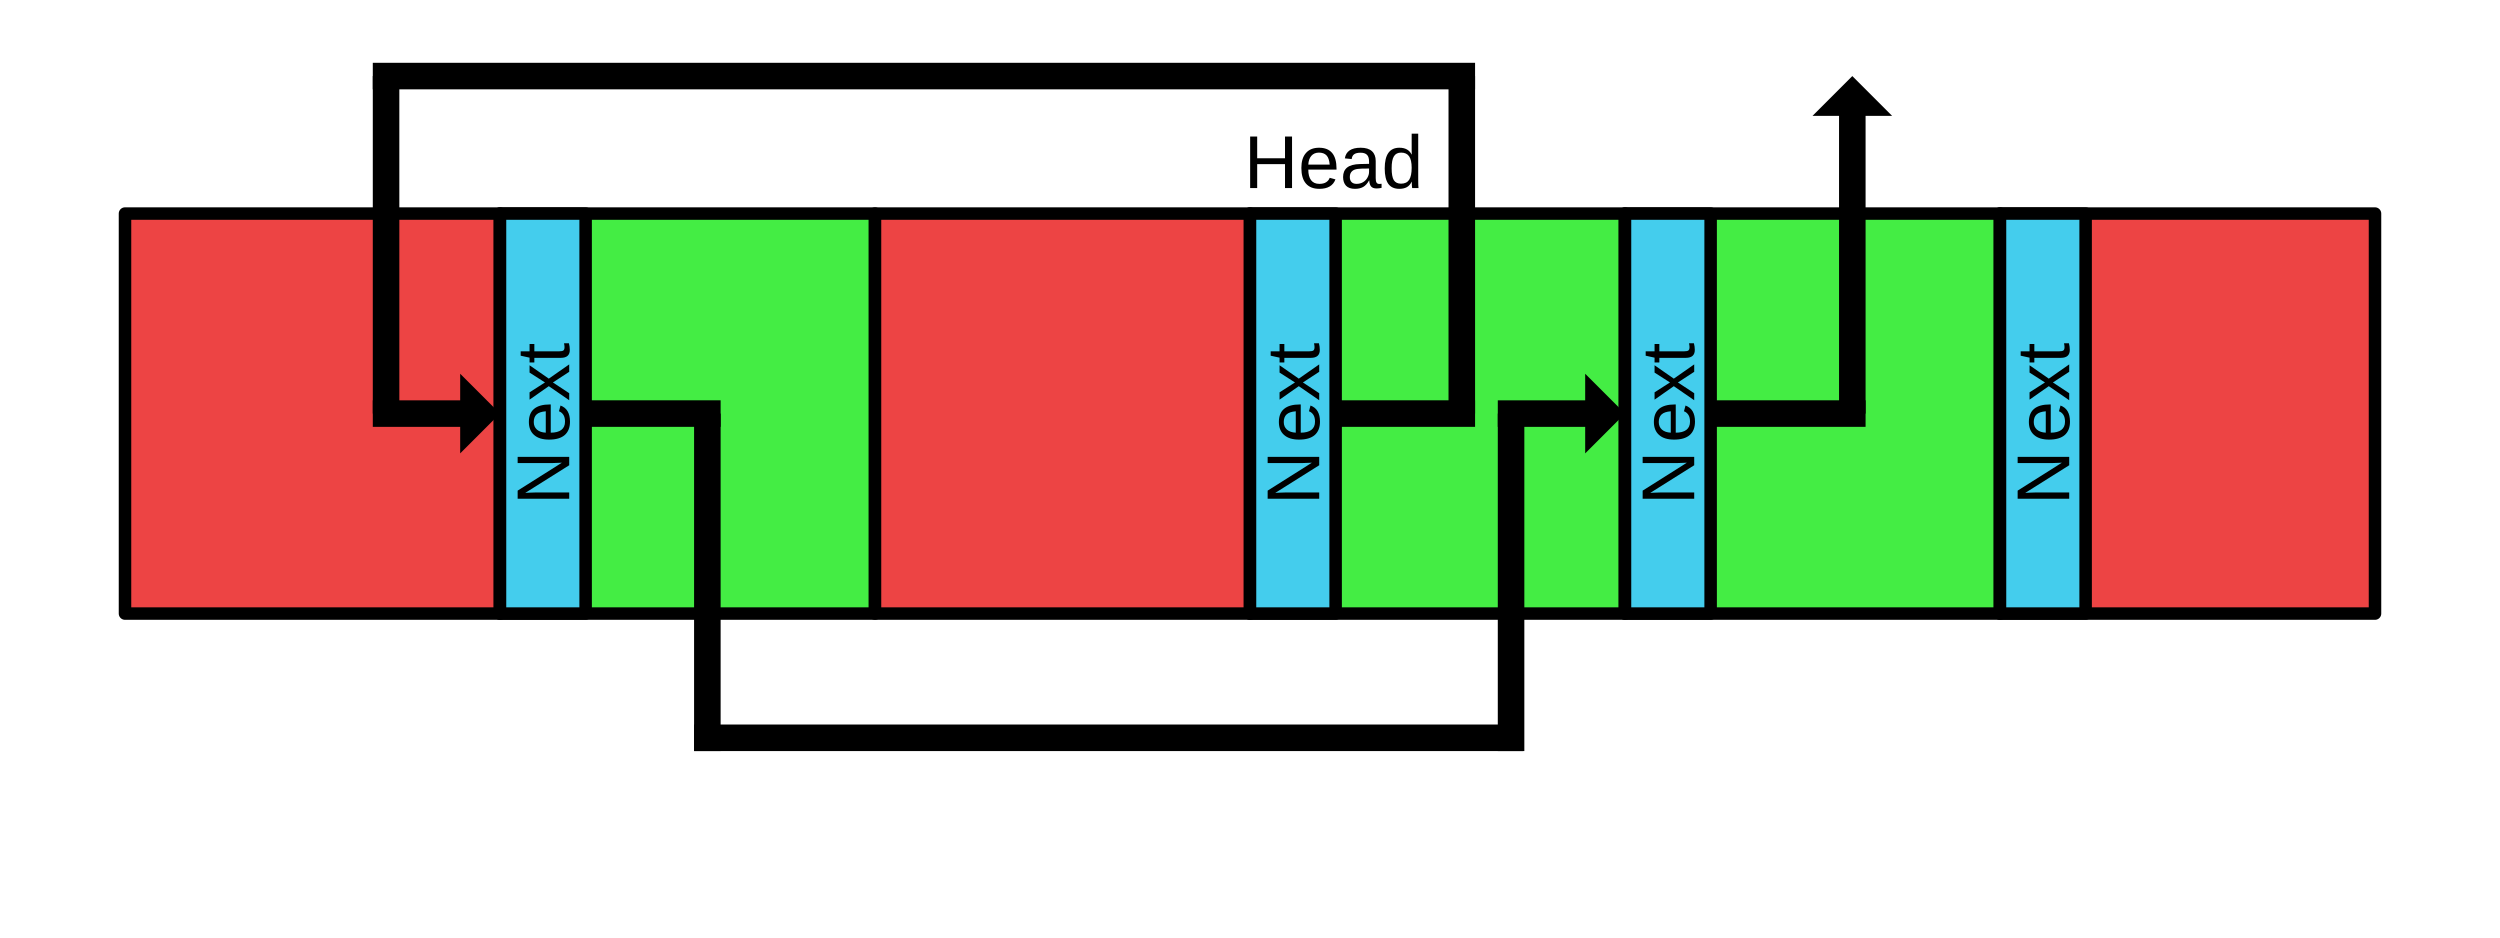
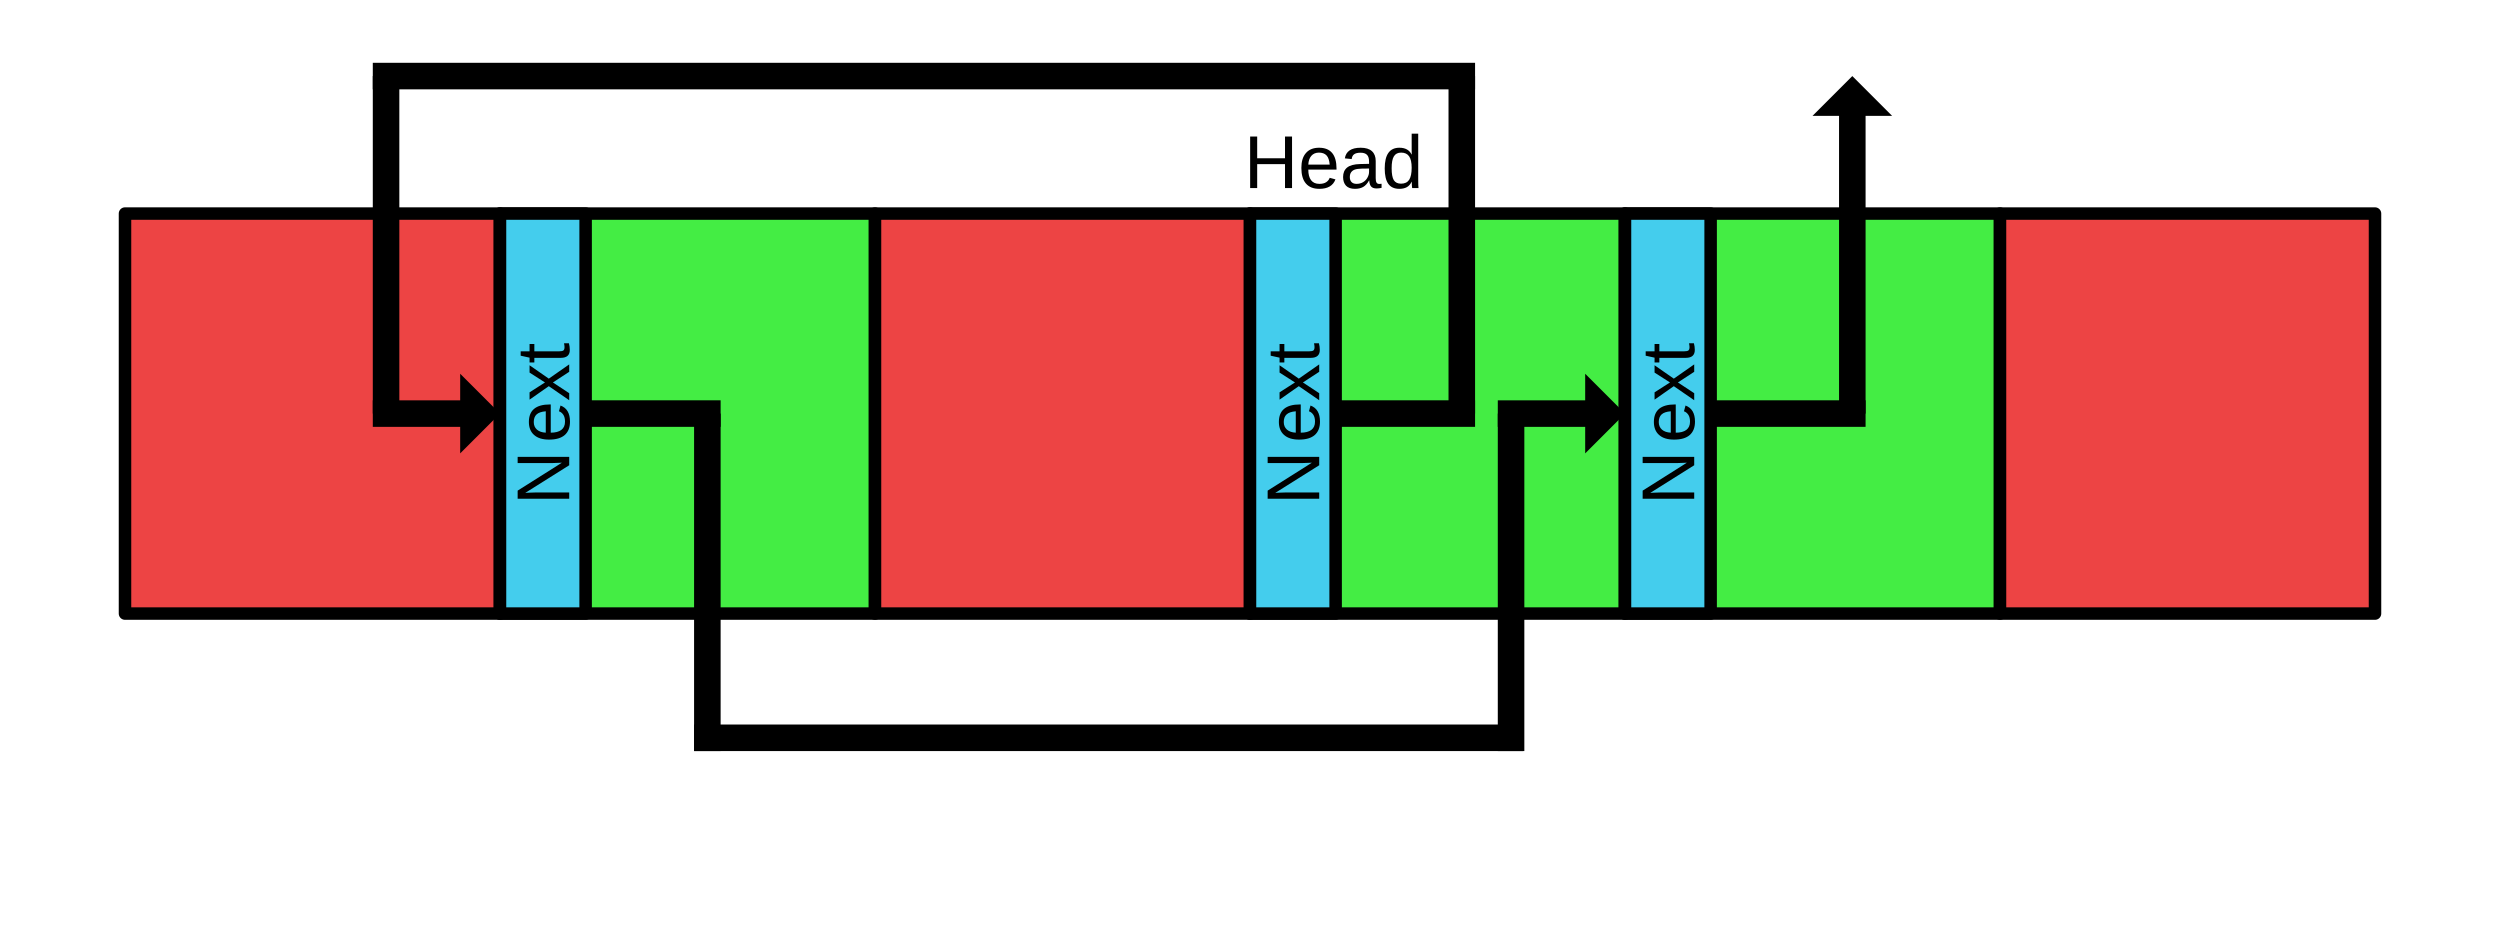
<svg xmlns="http://www.w3.org/2000/svg" width="400" height="150" viewBox="0 0 400 150" version="1.1" xml:space="preserve" style="fill-rule:evenodd;clip-rule:evenodd;stroke-linecap:round;stroke-linejoin:round;stroke-miterlimit:1.5;">
  <g>
    <rect x="20" y="34.171" width="60" height="64" style="fill:#ed4444;stroke:#000;stroke-width:2px;" />
    <text x="199.039px" y="30.089px" style="font-family:'ArialMT', 'Arial', sans-serif;font-size:12px;">Head</text>
    <rect x="80" y="34.171" width="60" height="64" style="fill:#44ed44;stroke:#000;stroke-width:2px;" />
    <rect x="200" y="34.171" width="60" height="64" style="fill:#44ed44;stroke:#000;stroke-width:2px;" />
    <rect x="260" y="34.171" width="60" height="64" style="fill:#44ed44;stroke:#000;stroke-width:2px;" />
    <rect x="320" y="34.171" width="60" height="64" style="fill:#ed4444;stroke:#000;stroke-width:2px;" />
    <rect x="140" y="34.171" width="60" height="64" style="fill:#ed4444;stroke:#000;stroke-width:2px;" />
  </g>
  <g>
    <rect x="93.701" y="64.048" width="21.599" height="4.247" />
    <rect x="80" y="34.171" width="13.701" height="64" style="fill:#44cded;stroke:#000;stroke-width:2px;" />
    <g transform="matrix(5.34217e-17,-1,1,7.01849e-17,-190.95,209.662)">
      <text x="128.877px" y="282.025px" style="font-family:'ArialMT', 'Arial', sans-serif;font-size:12px;">N<tspan x="138.81px 146.459px 153.337px " y="282.025px 282.025px 282.025px ">ext</tspan>
      </text>
    </g>
  </g>
  <g>
    <rect x="260" y="34.171" width="13.701" height="64" style="fill:#44cded;stroke:#000;stroke-width:2px;" />
    <g transform="matrix(5.34217e-17,-1,1,7.01849e-17,-10.95,389.662)">
      <text x="308.877px" y="282.025px" style="font-family:'ArialMT', 'Arial', sans-serif;font-size:12px;">N<tspan x="318.81px 326.459px 333.337px " y="282.025px 282.025px 282.025px ">ext</tspan>
      </text>
    </g>
  </g>
  <g>
    <rect x="200" y="34.171" width="13.701" height="64" style="fill:#44cded;stroke:#000;stroke-width:2px;" />
    <g transform="matrix(5.34217e-17,-1,1,7.01849e-17,-70.95,329.662)">
      <text x="248.877px" y="282.025px" style="font-family:'ArialMT', 'Arial', sans-serif;font-size:12px;">N<tspan x="258.81px 266.459px 273.337px " y="282.025px 282.025px 282.025px ">ext</tspan>
      </text>
    </g>
  </g>
  <g>
    <rect x="273.701" y="64.048" width="24.792" height="4.247" />
    <path d="M298.494,66.171l-4.247,0l0,-47.629l-4.247,0l6.371,-6.371l6.371,6.371l-4.248,0l0,47.629Z" />
-     <rect x="320" y="34.171" width="13.701" height="64" style="fill:#44cded;stroke:#000;stroke-width:2px;" />
-     <g transform="matrix(5.34217e-17,-1,1,7.01849e-17,49.05,449.662)">
-       <text x="368.877px" y="282.025px" style="font-family:'ArialMT', 'Arial', sans-serif;font-size:12px;">N<tspan x="378.81px 386.459px 393.337px " y="282.025px 282.025px 282.025px ">ext</tspan>
-       </text>
-     </g>
  </g>
  <rect x="213.701" y="64.048" width="22.31" height="4.247" />
  <path d="M239.647,68.295l0,-4.247l13.982,0l0,-4.248l6.371,6.371l-6.371,6.371l0,-4.247l-13.982,0Z" />
  <path d="M59.647,68.295l0,-4.247l13.982,0l0,-4.248l6.371,6.371l-6.371,6.371l0,-4.247l-13.982,0Z" />
  <path d="M243.894,120.171l-4.247,0l0,-54l4.247,0l0,54Z" />
  <path d="M236.011,66.171l-4.248,0l0,-54l4.248,0l0,54Z" />
  <path d="M115.3,120.171l-4.247,0l0,-54l4.247,0l0,54Z" />
  <rect x="111.053" y="115.924" width="132.64" height="4.247" />
  <path d="M63.894,66.171l-4.247,0l0,-54l4.247,0l0,54Z" />
  <rect x="59.647" y="10.048" width="176.364" height="4.247" />
</svg>
